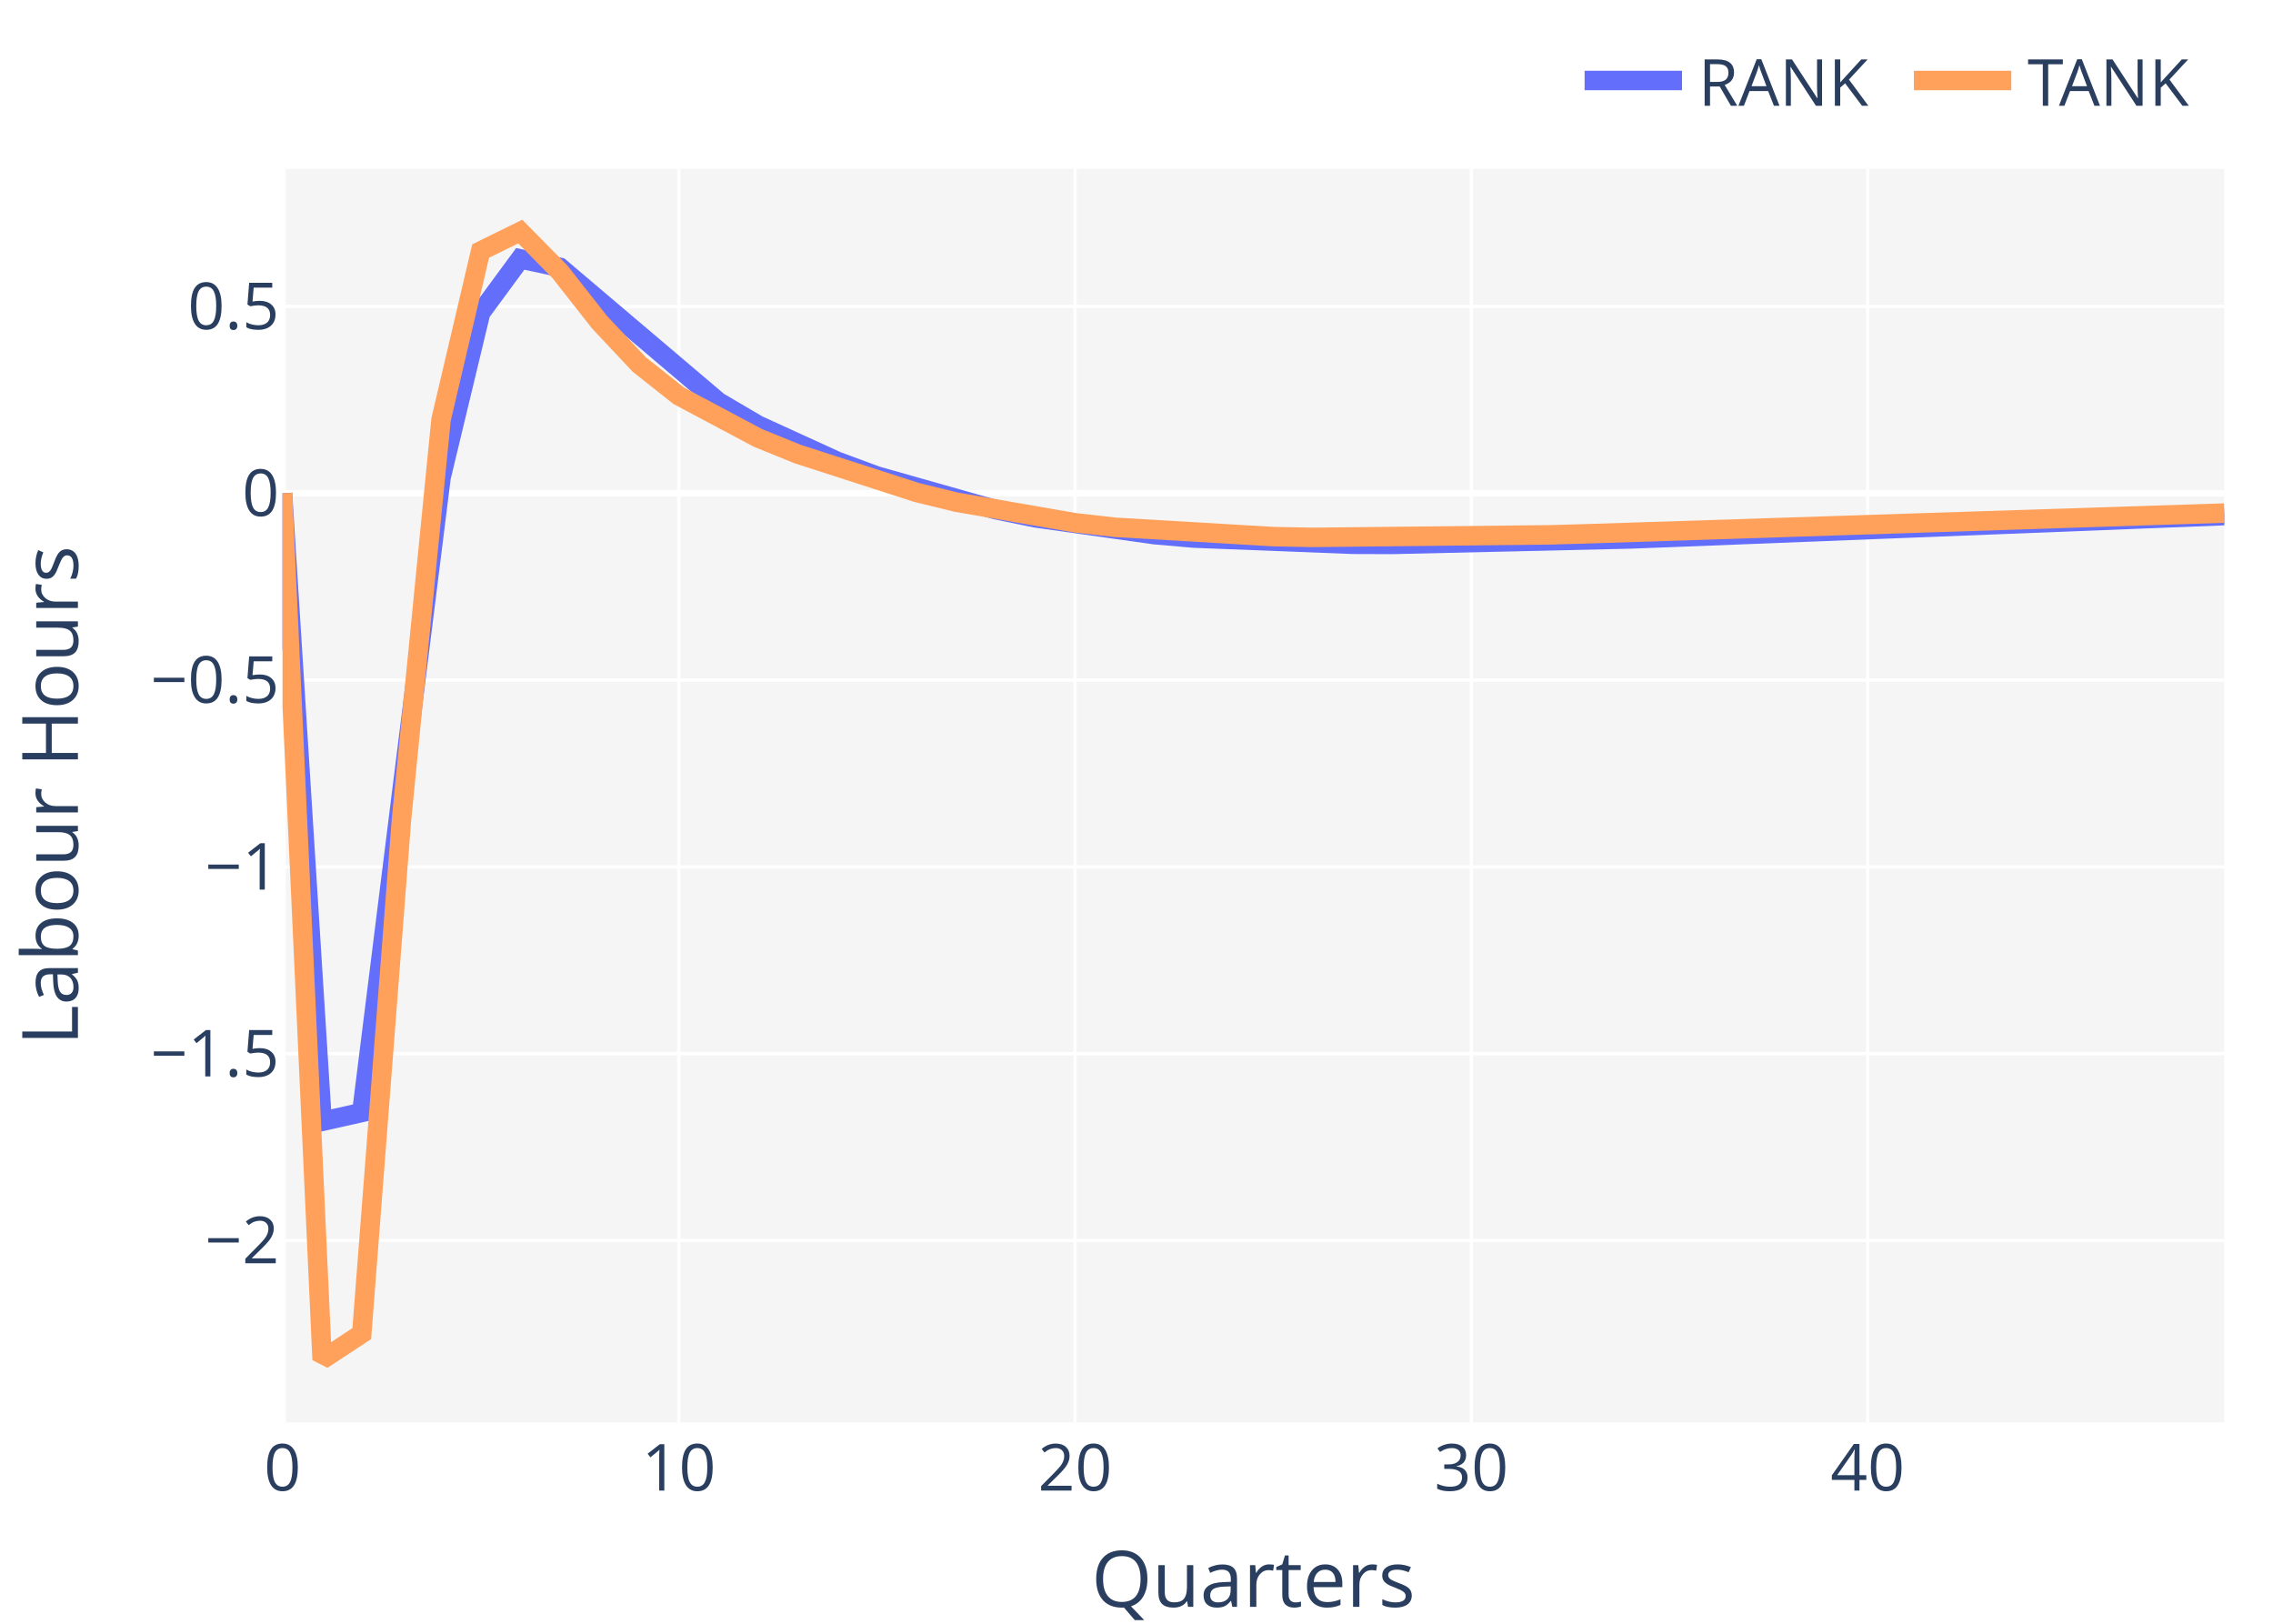
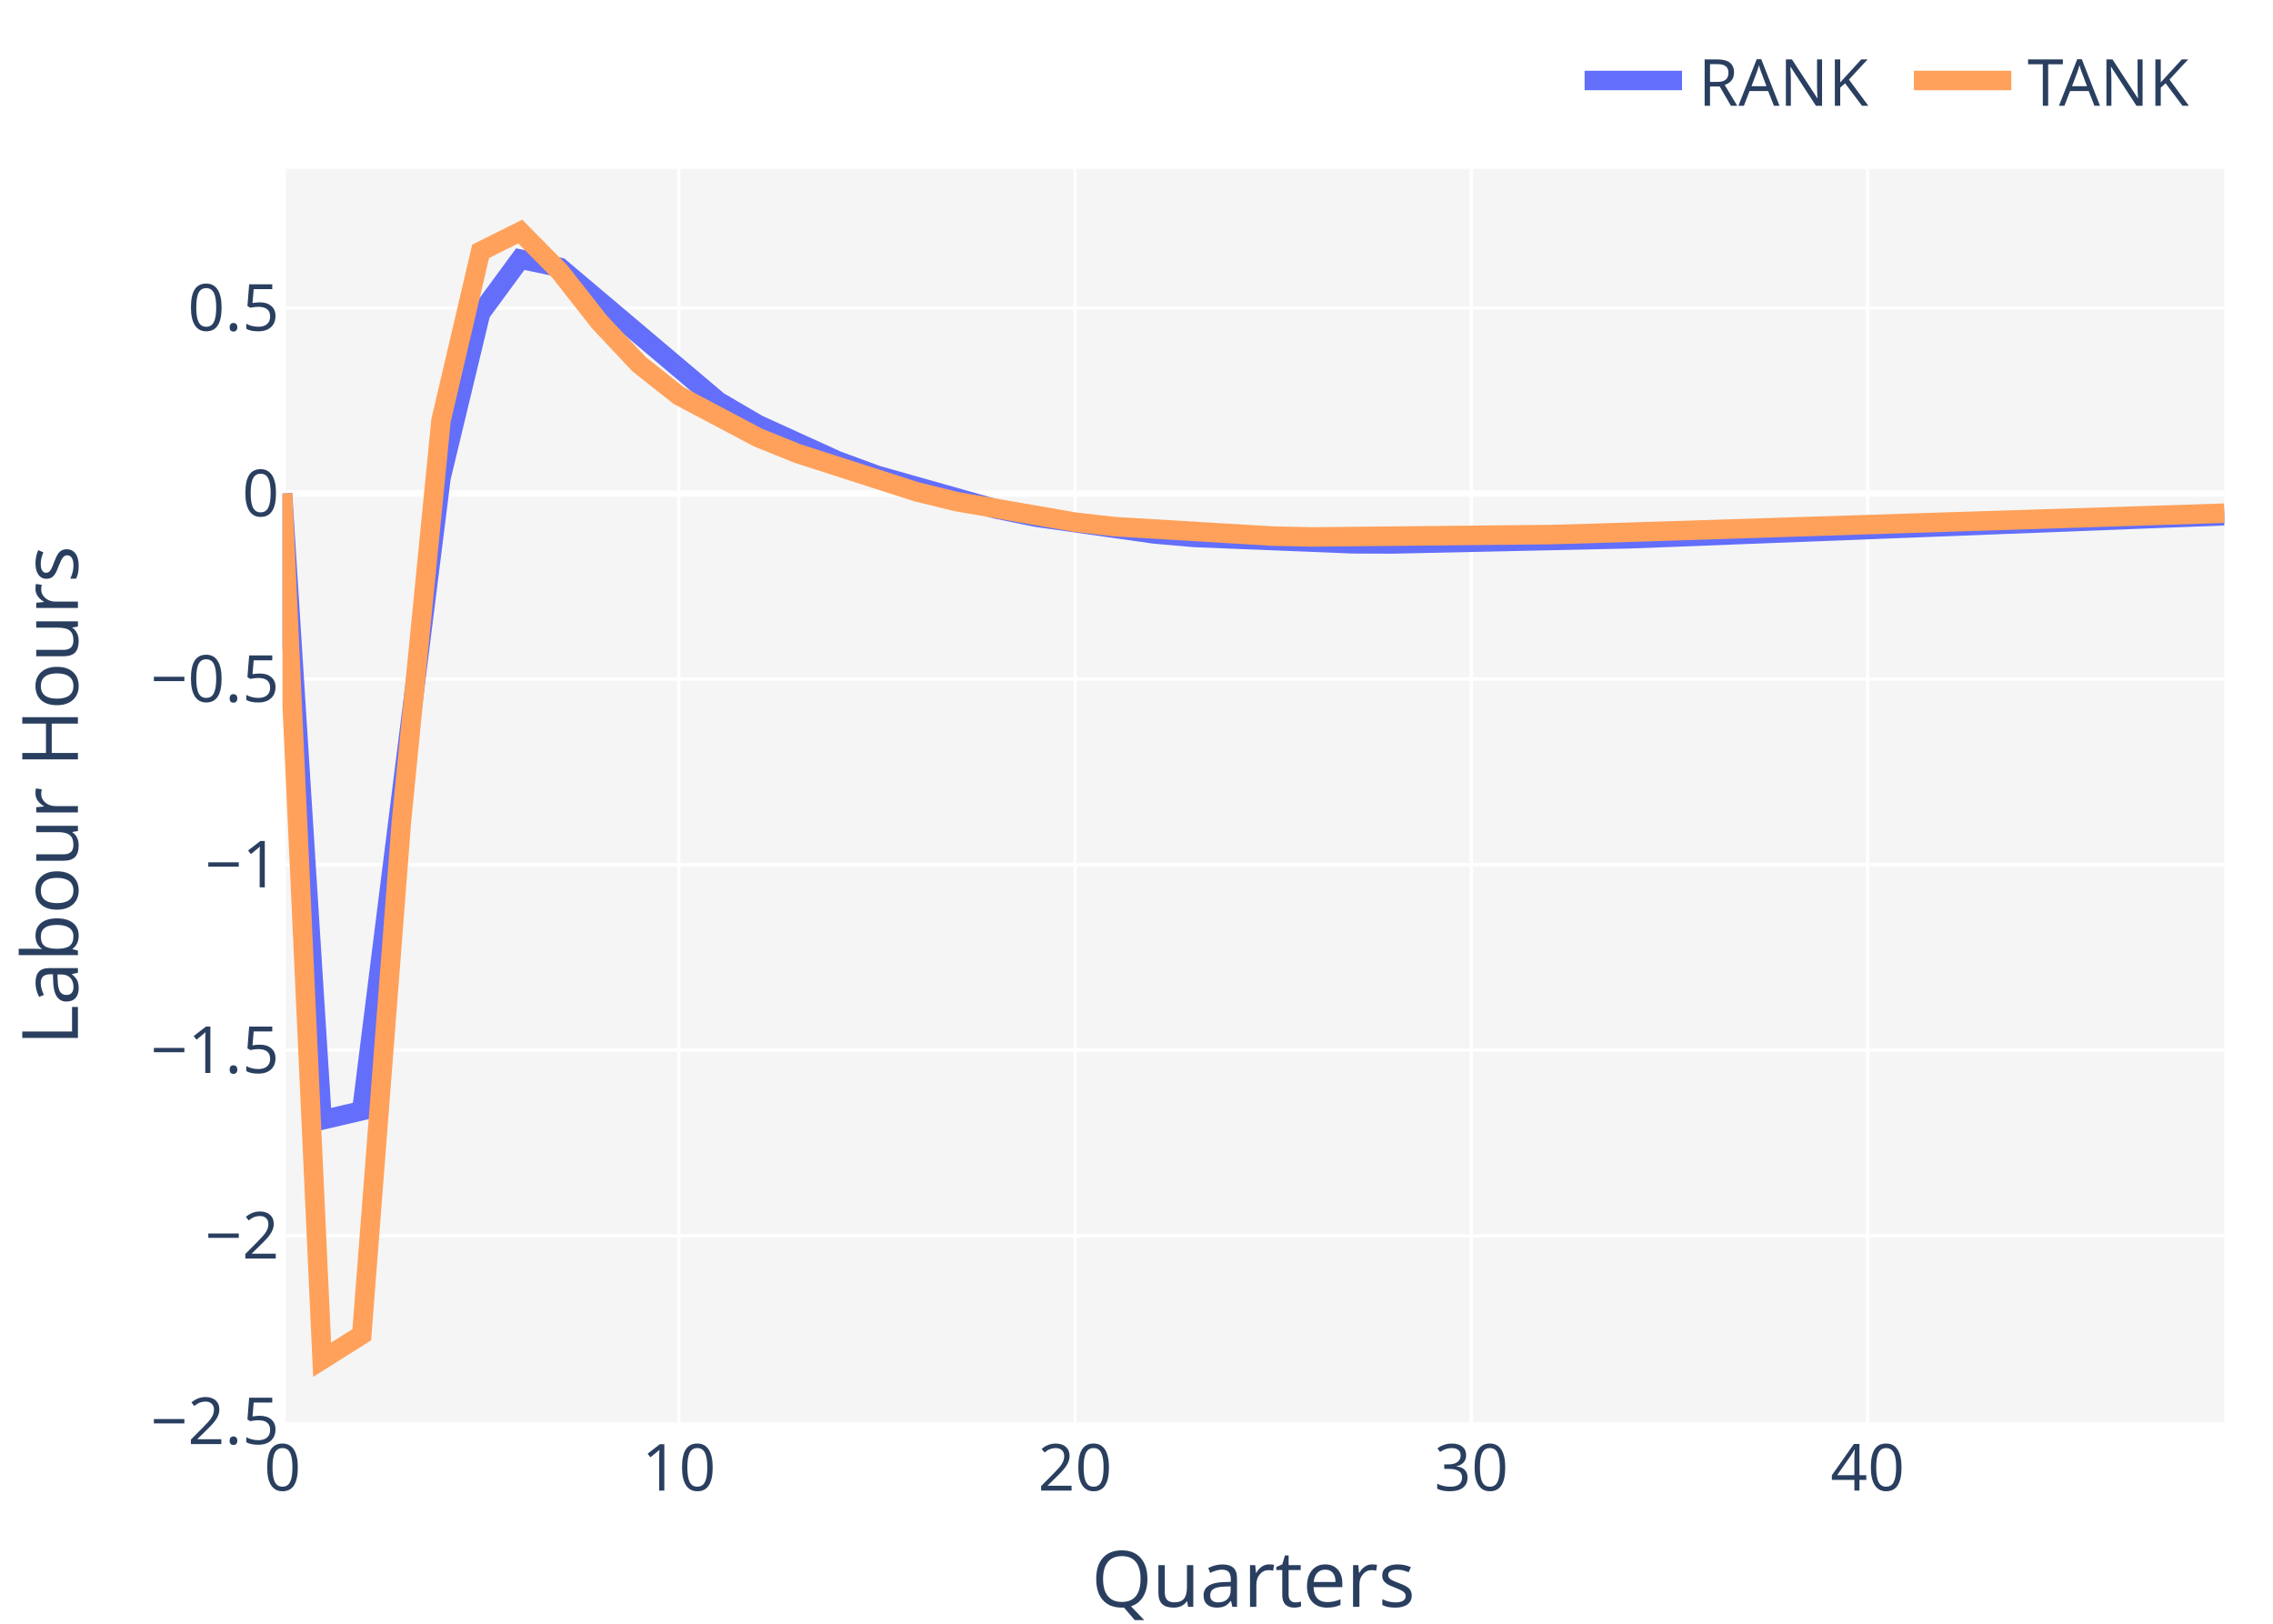
<svg xmlns="http://www.w3.org/2000/svg" class="main-svg" width="700" height="500" style="" viewBox="0 0 700 500">
  <rect x="0" y="0" width="700" height="500" style="fill: rgb(255, 255, 255); fill-opacity: 1;" />
-   <defs id="defs-219a97">
+   <defs id="defs-16e1e0">
    <g class="clips">
-       <clipPath id="clip219a97xyplot" class="plotclip">
+       <clipPath id="clip16e1e0xyplot" class="plotclip">
        <rect width="598" height="386" />
      </clipPath>
-       <clipPath class="axesclip" id="clip219a97x">
+       <clipPath class="axesclip" id="clip16e1e0x">
        <rect x="87" y="0" width="598" height="500" />
      </clipPath>
-       <clipPath class="axesclip" id="clip219a97y">
+       <clipPath class="axesclip" id="clip16e1e0y">
        <rect x="0" y="52" width="700" height="386" />
      </clipPath>
-       <clipPath class="axesclip" id="clip219a97xy">
+       <clipPath class="axesclip" id="clip16e1e0xy">
        <rect x="87" y="52" width="598" height="386" />
      </clipPath>
    </g>
    <g class="gradients" />
    <g class="patterns" />
  </defs>
  <g class="bglayer">
    <rect class="bg" x="87" y="52" width="598" height="386" style="fill: rgb(245, 245, 245); fill-opacity: 1; stroke-width: 0;" />
  </g>
  <g class="layer-below">
    <g class="imagelayer" />
    <g class="shapelayer" />
  </g>
  <g class="cartesianlayer">
    <g class="subplot xy">
      <g class="layer-subplot">
        <g class="shapelayer" />
        <g class="imagelayer" />
      </g>
      <g class="minor-gridlayer">
        <g class="x" />
        <g class="y" />
      </g>
      <g class="gridlayer">
        <g class="x">
          <path class="xgrid crisp" transform="translate(209.04,0)" d="M0,52v386" style="stroke: rgb(255, 255, 255); stroke-opacity: 1; stroke-width: 1px;" />
          <path class="xgrid crisp" transform="translate(331.08,0)" d="M0,52v386" style="stroke: rgb(255, 255, 255); stroke-opacity: 1; stroke-width: 1px;" />
          <path class="xgrid crisp" transform="translate(453.12,0)" d="M0,52v386" style="stroke: rgb(255, 255, 255); stroke-opacity: 1; stroke-width: 1px;" />
          <path class="xgrid crisp" transform="translate(575.16,0)" d="M0,52v386" style="stroke: rgb(255, 255, 255); stroke-opacity: 1; stroke-width: 1px;" />
        </g>
        <g class="y">
-           <path class="ygrid crisp" transform="translate(0,381.99)" d="M87,0h598" style="stroke: rgb(255, 255, 255); stroke-opacity: 1; stroke-width: 1px;" />
-           <path class="ygrid crisp" transform="translate(0,324.47)" d="M87,0h598" style="stroke: rgb(255, 255, 255); stroke-opacity: 1; stroke-width: 1px;" />
-           <path class="ygrid crisp" transform="translate(0,266.94)" d="M87,0h598" style="stroke: rgb(255, 255, 255); stroke-opacity: 1; stroke-width: 1px;" />
-           <path class="ygrid crisp" transform="translate(0,209.41)" d="M87,0h598" style="stroke: rgb(255, 255, 255); stroke-opacity: 1; stroke-width: 1px;" />
-           <path class="ygrid crisp" transform="translate(0,94.36)" d="M87,0h598" style="stroke: rgb(255, 255, 255); stroke-opacity: 1; stroke-width: 1px;" />
+           <path class="ygrid crisp" transform="translate(0,380.54)" d="M87,0h598" style="stroke: rgb(255, 255, 255); stroke-opacity: 1; stroke-width: 1px;" />
+           <path class="ygrid crisp" transform="translate(0,323.4)" d="M87,0h598" style="stroke: rgb(255, 255, 255); stroke-opacity: 1; stroke-width: 1px;" />
+           <path class="ygrid crisp" transform="translate(0,266.25)" d="M87,0h598" style="stroke: rgb(255, 255, 255); stroke-opacity: 1; stroke-width: 1px;" />
+           <path class="ygrid crisp" transform="translate(0,209.11)" d="M87,0h598" style="stroke: rgb(255, 255, 255); stroke-opacity: 1; stroke-width: 1px;" />
+           <path class="ygrid crisp" transform="translate(0,94.82)" d="M87,0h598" style="stroke: rgb(255, 255, 255); stroke-opacity: 1; stroke-width: 1px;" />
        </g>
      </g>
      <g class="zerolinelayer">
        <path class="xzl zl crisp" transform="translate(87,0)" d="M0,52v386" style="stroke: rgb(255, 255, 255); stroke-opacity: 1; stroke-width: 2px;" />
-         <path class="yzl zl crisp" transform="translate(0,151.88)" d="M87,0h598" style="stroke: rgb(255, 255, 255); stroke-opacity: 1; stroke-width: 2px;" />
+         <path class="yzl zl crisp" transform="translate(0,151.97)" d="M87,0h598" style="stroke: rgb(255, 255, 255); stroke-opacity: 1; stroke-width: 2px;" />
      </g>
      <path class="xlines-below" />
      <path class="ylines-below" />
      <g class="overlines-below" />
      <g class="xaxislayer-below" />
      <g class="yaxislayer-below" />
      <g class="overaxes-below" />
-       <g class="plot" transform="translate(87,52)" clip-path="url(#clip219a97xyplot)">
+       <g class="plot" transform="translate(87,52)" clip-path="url(#clip16e1e0xyplot)">
        <g class="scatterlayer mlayer">
-           <g class="trace scatter tracefb200d" style="stroke-miterlimit: 2; opacity: 1;">
+           <g class="trace scatter trace37354a" style="stroke-miterlimit: 2; opacity: 1;">
            <g class="fills" />
            <g class="errorbars" />
            <g class="lines">
-               <path class="js-line" d="M0,99.88L12.2,293.3L24.41,290.56L48.82,95.07L61.02,44.3L73.22,27.72L85.43,30.34L134.24,71.75L146.45,78.92L170.86,90.07L183.06,94.58L219.67,104.95L231.88,107.46L268.49,112.63L280.69,113.69L329.51,115.6L341.71,115.64L414.94,113.96L427.14,113.5L598,106.77" style="vector-effect: non-scaling-stroke; fill: none; stroke: rgb(99, 110, 250); stroke-opacity: 1; stroke-width: 6px; opacity: 1;" />
+               <path class="js-line" d="M0,99.97L12.2,292.88L24.41,290.03L48.82,95.1L61.02,44.39L73.22,27.8L85.43,30.36L134.24,71.61L146.45,78.75L170.86,89.86L183.06,94.35L219.67,104.71L231.88,107.22L268.49,112.42L280.69,113.49L329.51,115.45L341.71,115.5L414.94,113.9L427.14,113.44L598,106.81" style="vector-effect: non-scaling-stroke; fill: none; stroke: rgb(99, 110, 250); stroke-opacity: 1; stroke-width: 6px; opacity: 1;" />
            </g>
            <g class="points" />
            <g class="text" />
          </g>
-           <g class="trace scatter trace709891" style="stroke-miterlimit: 2; opacity: 1;">
+           <g class="trace scatter tracea8a89b" style="stroke-miterlimit: 2; opacity: 1;">
            <g class="fills" />
            <g class="errorbars" />
            <g class="lines">
-               <path class="js-line" d="M0,99.88L12.2,366.7L24.41,358.66L36.61,200.72L48.82,77.23L61.02,25.3L73.22,19.3L85.43,31.69L97.63,47.22L109.84,60.22L122.04,69.88L146.45,82.86L158.65,87.82L195.27,99.64L207.47,102.63L244.08,108.98L256.29,110.36L305.1,113.24L317.31,113.48L390.53,112.69L402.73,112.34L598,105.99" style="vector-effect: non-scaling-stroke; fill: none; stroke: rgb(255, 161, 90); stroke-opacity: 1; stroke-width: 6px; opacity: 1;" />
+               <path class="js-line" d="M0,99.97L12.2,366.7L24.41,359.01L36.61,201.16L48.82,77.47L61.02,25.38L73.22,19.3L85.43,31.66L97.63,47.19L109.84,60.17L122.04,69.82L146.45,82.74L158.65,87.67L195.27,99.45L207.47,102.44L244.08,108.79L256.29,110.17L305.1,113.09L317.31,113.34L390.53,112.61L402.73,112.27L598,106.03" style="vector-effect: non-scaling-stroke; fill: none; stroke: rgb(255, 161, 90); stroke-opacity: 1; stroke-width: 6px; opacity: 1;" />
            </g>
            <g class="points" />
            <g class="text" />
          </g>
        </g>
      </g>
      <g class="overplot" />
      <path class="xlines-above crisp" d="M0,0" style="fill: none;" />
      <path class="ylines-above crisp" d="M0,0" style="fill: none;" />
      <g class="overlines-above" />
      <g class="xaxislayer-above">
        <g class="xtick">
          <text text-anchor="middle" x="0" y="459" transform="translate(87,0)" style="font-family: 'Open Sans', verdana, arial, sans-serif; font-size: 20px; fill: rgb(42, 63, 95); fill-opacity: 1; white-space: pre; opacity: 1;">0</text>
        </g>
        <g class="xtick">
          <text text-anchor="middle" x="0" y="459" style="font-family: 'Open Sans', verdana, arial, sans-serif; font-size: 20px; fill: rgb(42, 63, 95); fill-opacity: 1; white-space: pre; opacity: 1;" transform="translate(209.04,0)">10</text>
        </g>
        <g class="xtick">
          <text text-anchor="middle" x="0" y="459" style="font-family: 'Open Sans', verdana, arial, sans-serif; font-size: 20px; fill: rgb(42, 63, 95); fill-opacity: 1; white-space: pre; opacity: 1;" transform="translate(331.08,0)">20</text>
        </g>
        <g class="xtick">
          <text text-anchor="middle" x="0" y="459" style="font-family: 'Open Sans', verdana, arial, sans-serif; font-size: 20px; fill: rgb(42, 63, 95); fill-opacity: 1; white-space: pre; opacity: 1;" transform="translate(453.12,0)">30</text>
        </g>
        <g class="xtick">
          <text text-anchor="middle" x="0" y="459" style="font-family: 'Open Sans', verdana, arial, sans-serif; font-size: 20px; fill: rgb(42, 63, 95); fill-opacity: 1; white-space: pre; opacity: 1;" transform="translate(575.16,0)">40</text>
        </g>
      </g>
      <g class="yaxislayer-above">
        <g class="ytick">
-           <text text-anchor="end" x="86" y="7" transform="translate(0,381.99)" style="font-family: 'Open Sans', verdana, arial, sans-serif; font-size: 20px; fill: rgb(42, 63, 95); fill-opacity: 1; white-space: pre; opacity: 1;">−2</text>
+           <text text-anchor="end" x="86" y="7" transform="translate(0,437.68)" style="font-family: 'Open Sans', verdana, arial, sans-serif; font-size: 20px; fill: rgb(42, 63, 95); fill-opacity: 1; white-space: pre; opacity: 1;">−2.5</text>
        </g>
        <g class="ytick">
-           <text text-anchor="end" x="86" y="7" style="font-family: 'Open Sans', verdana, arial, sans-serif; font-size: 20px; fill: rgb(42, 63, 95); fill-opacity: 1; white-space: pre; opacity: 1;" transform="translate(0,324.47)">−1.5</text>
+           <text text-anchor="end" x="86" y="7" style="font-family: 'Open Sans', verdana, arial, sans-serif; font-size: 20px; fill: rgb(42, 63, 95); fill-opacity: 1; white-space: pre; opacity: 1;" transform="translate(0,380.54)">−2</text>
        </g>
        <g class="ytick">
-           <text text-anchor="end" x="86" y="7" style="font-family: 'Open Sans', verdana, arial, sans-serif; font-size: 20px; fill: rgb(42, 63, 95); fill-opacity: 1; white-space: pre; opacity: 1;" transform="translate(0,266.94)">−1</text>
+           <text text-anchor="end" x="86" y="7" style="font-family: 'Open Sans', verdana, arial, sans-serif; font-size: 20px; fill: rgb(42, 63, 95); fill-opacity: 1; white-space: pre; opacity: 1;" transform="translate(0,323.4)">−1.5</text>
        </g>
        <g class="ytick">
-           <text text-anchor="end" x="86" y="7" style="font-family: 'Open Sans', verdana, arial, sans-serif; font-size: 20px; fill: rgb(42, 63, 95); fill-opacity: 1; white-space: pre; opacity: 1;" transform="translate(0,209.41)">−0.5</text>
+           <text text-anchor="end" x="86" y="7" style="font-family: 'Open Sans', verdana, arial, sans-serif; font-size: 20px; fill: rgb(42, 63, 95); fill-opacity: 1; white-space: pre; opacity: 1;" transform="translate(0,266.25)">−1</text>
        </g>
        <g class="ytick">
-           <text text-anchor="end" x="86" y="7" style="font-family: 'Open Sans', verdana, arial, sans-serif; font-size: 20px; fill: rgb(42, 63, 95); fill-opacity: 1; white-space: pre; opacity: 1;" transform="translate(0,151.88)">0</text>
+           <text text-anchor="end" x="86" y="7" style="font-family: 'Open Sans', verdana, arial, sans-serif; font-size: 20px; fill: rgb(42, 63, 95); fill-opacity: 1; white-space: pre; opacity: 1;" transform="translate(0,209.11)">−0.5</text>
        </g>
        <g class="ytick">
-           <text text-anchor="end" x="86" y="7" style="font-family: 'Open Sans', verdana, arial, sans-serif; font-size: 20px; fill: rgb(42, 63, 95); fill-opacity: 1; white-space: pre; opacity: 1;" transform="translate(0,94.36)">0.5</text>
+           <text text-anchor="end" x="86" y="7" style="font-family: 'Open Sans', verdana, arial, sans-serif; font-size: 20px; fill: rgb(42, 63, 95); fill-opacity: 1; white-space: pre; opacity: 1;" transform="translate(0,151.97)">0</text>
+         </g>
+         <g class="ytick">
+           <text text-anchor="end" x="86" y="7" style="font-family: 'Open Sans', verdana, arial, sans-serif; font-size: 20px; fill: rgb(42, 63, 95); fill-opacity: 1; white-space: pre; opacity: 1;" transform="translate(0,94.82)">0.5</text>
        </g>
      </g>
      <g class="overaxes-above" />
    </g>
  </g>
  <g class="polarlayer" />
  <g class="smithlayer" />
  <g class="ternarylayer" />
  <g class="geolayer" />
  <g class="funnelarealayer" />
  <g class="pielayer" />
  <g class="iciclelayer" />
  <g class="treemaplayer" />
  <g class="sunburstlayer" />
  <g class="glimages" />
-   <defs id="topdefs-219a97">
+   <defs id="topdefs-16e1e0">
    <g class="clips" />
-     <clipPath id="legend219a97">
+     <clipPath id="legend16e1e0">
      <rect width="202" height="39" x="0" y="0" />
    </clipPath>
  </defs>
  <g class="layer-above">
    <g class="imagelayer" />
    <g class="shapelayer" />
  </g>
  <g class="infolayer">
    <g class="legend" pointer-events="all" transform="translate(483,5.28)">
      <rect class="bg" shape-rendering="crispEdges" width="202" height="39" x="0" y="0" style="stroke: rgb(68, 68, 68); stroke-opacity: 1; fill: rgb(255, 255, 255); fill-opacity: 1; stroke-width: 0px;" />
-       <g class="scrollbox" transform="" clip-path="url(#legend219a97)">
+       <g class="scrollbox" transform="" clip-path="url(#legend16e1e0)">
        <g class="groups" transform="">
          <g class="traces" transform="translate(0,19.5)" style="opacity: 1;">
            <text class="legendtext" text-anchor="start" x="40" y="7.8" style="font-family: 'Open Sans', verdana, arial, sans-serif; font-size: 20px; fill: rgb(42, 63, 95); fill-opacity: 1; white-space: pre;">RANK</text>
            <g class="layers" style="opacity: 1;">
              <g class="legendfill" />
              <g class="legendlines">
                <path class="js-line" d="M5,0h30" style="fill: none; stroke: rgb(99, 110, 250); stroke-opacity: 1; stroke-width: 6px;" />
              </g>
              <g class="legendsymbols">
                <g class="legendpoints" />
              </g>
            </g>
            <rect class="legendtoggle" x="0" y="-14.5" width="98.906" height="29" style="fill: rgb(0, 0, 0); fill-opacity: 0;" />
          </g>
        </g>
        <g class="groups" transform="translate(101.4062,0)">
          <g class="traces" transform="translate(0,19.5)" style="opacity: 1;">
            <text class="legendtext" text-anchor="start" x="40" y="7.8" style="font-family: 'Open Sans', verdana, arial, sans-serif; font-size: 20px; fill: rgb(42, 63, 95); fill-opacity: 1; white-space: pre;">TANK</text>
            <g class="layers" style="opacity: 1;">
              <g class="legendfill" />
              <g class="legendlines">
                <path class="js-line" d="M5,0h30" style="fill: none; stroke: rgb(255, 161, 90); stroke-opacity: 1; stroke-width: 6px;" />
              </g>
              <g class="legendsymbols">
                <g class="legendpoints" />
              </g>
            </g>
            <rect class="legendtoggle" x="0" y="-14.5" width="97.328" height="29" style="fill: rgb(0, 0, 0); fill-opacity: 0;" />
          </g>
        </g>
      </g>
      <rect class="scrollbar" rx="20" ry="3" width="0" height="0" x="0" y="0" style="fill: rgb(128, 139, 164); fill-opacity: 1;" />
    </g>
    <g class="g-gtitle" />
    <g class="g-xtitle">
      <text class="xtitle" x="386" y="494.8" text-anchor="middle" style="font-family: 'Open Sans', verdana, arial, sans-serif; font-size: 24px; fill: rgb(42, 63, 95); opacity: 1; font-weight: normal; white-space: pre;">Quarters</text>
    </g>
    <g class="g-ytitle" transform="translate(18.87793,0)">
      <text class="ytitle" transform="rotate(-90,5.121875,245)" x="5.122" y="245" text-anchor="middle" style="font-family: 'Open Sans', verdana, arial, sans-serif; font-size: 24px; fill: rgb(42, 63, 95); opacity: 1; font-weight: normal; white-space: pre;">Labour Hours</text>
    </g>
  </g>
</svg>
